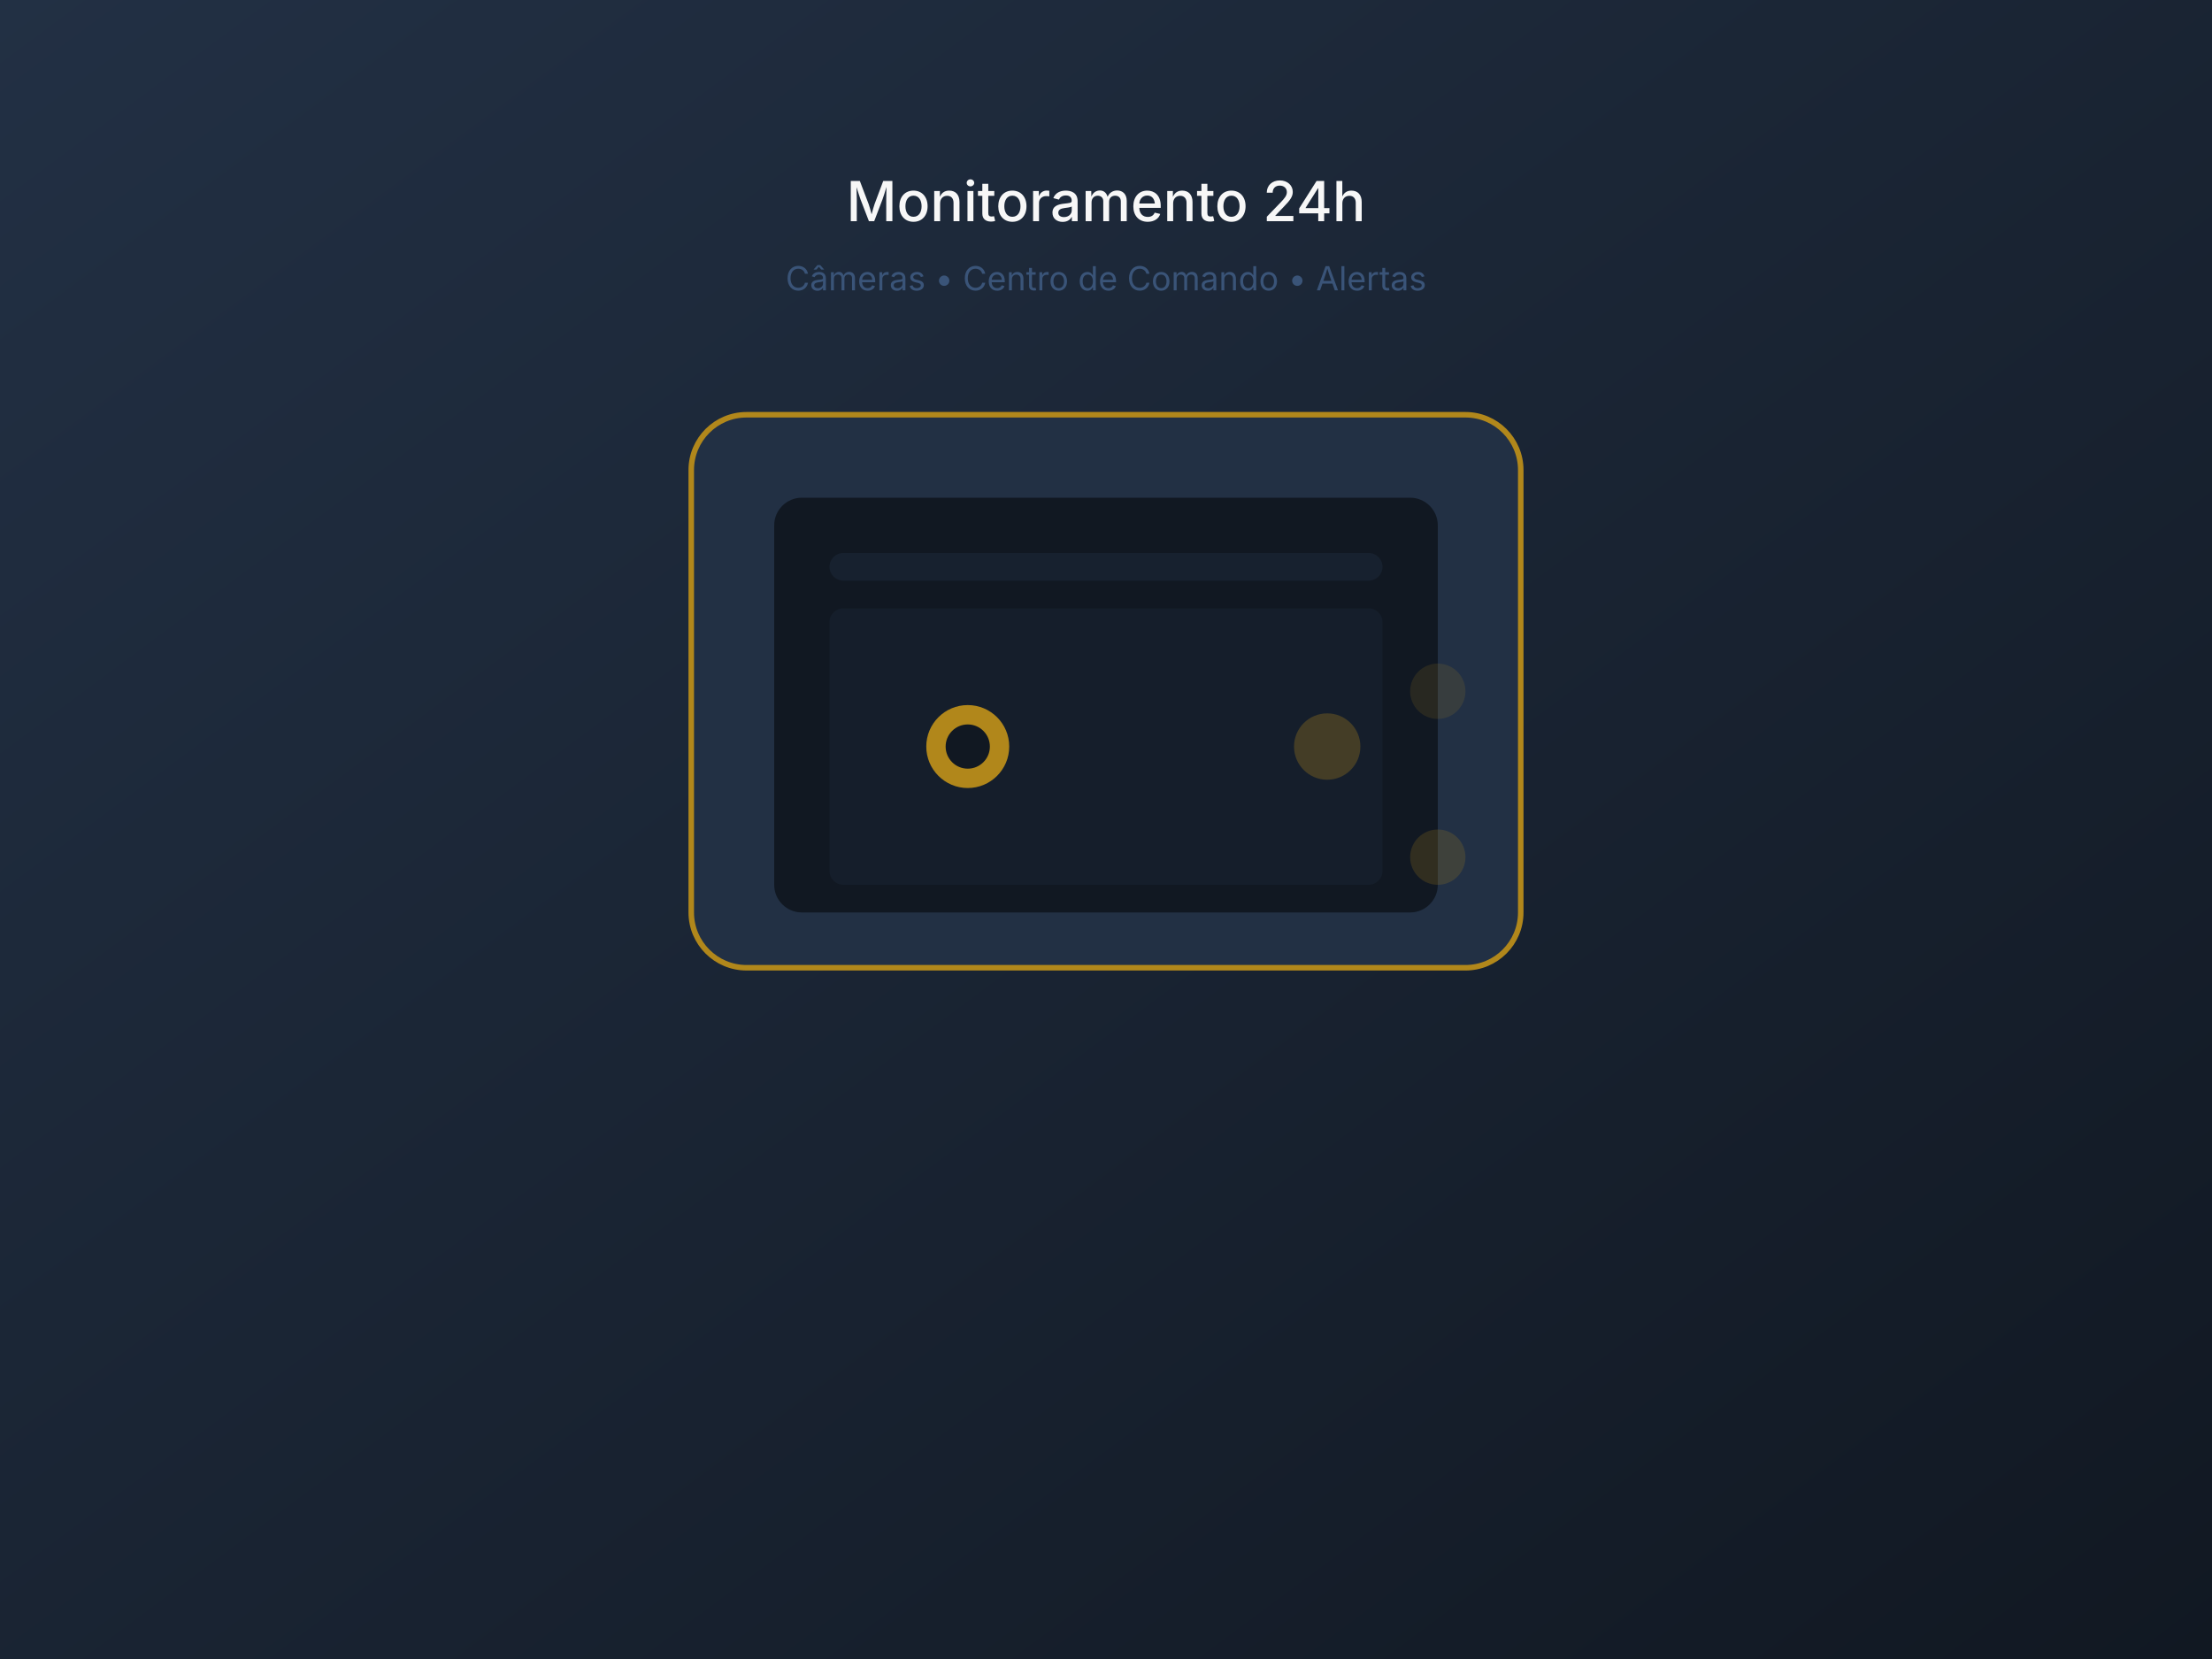
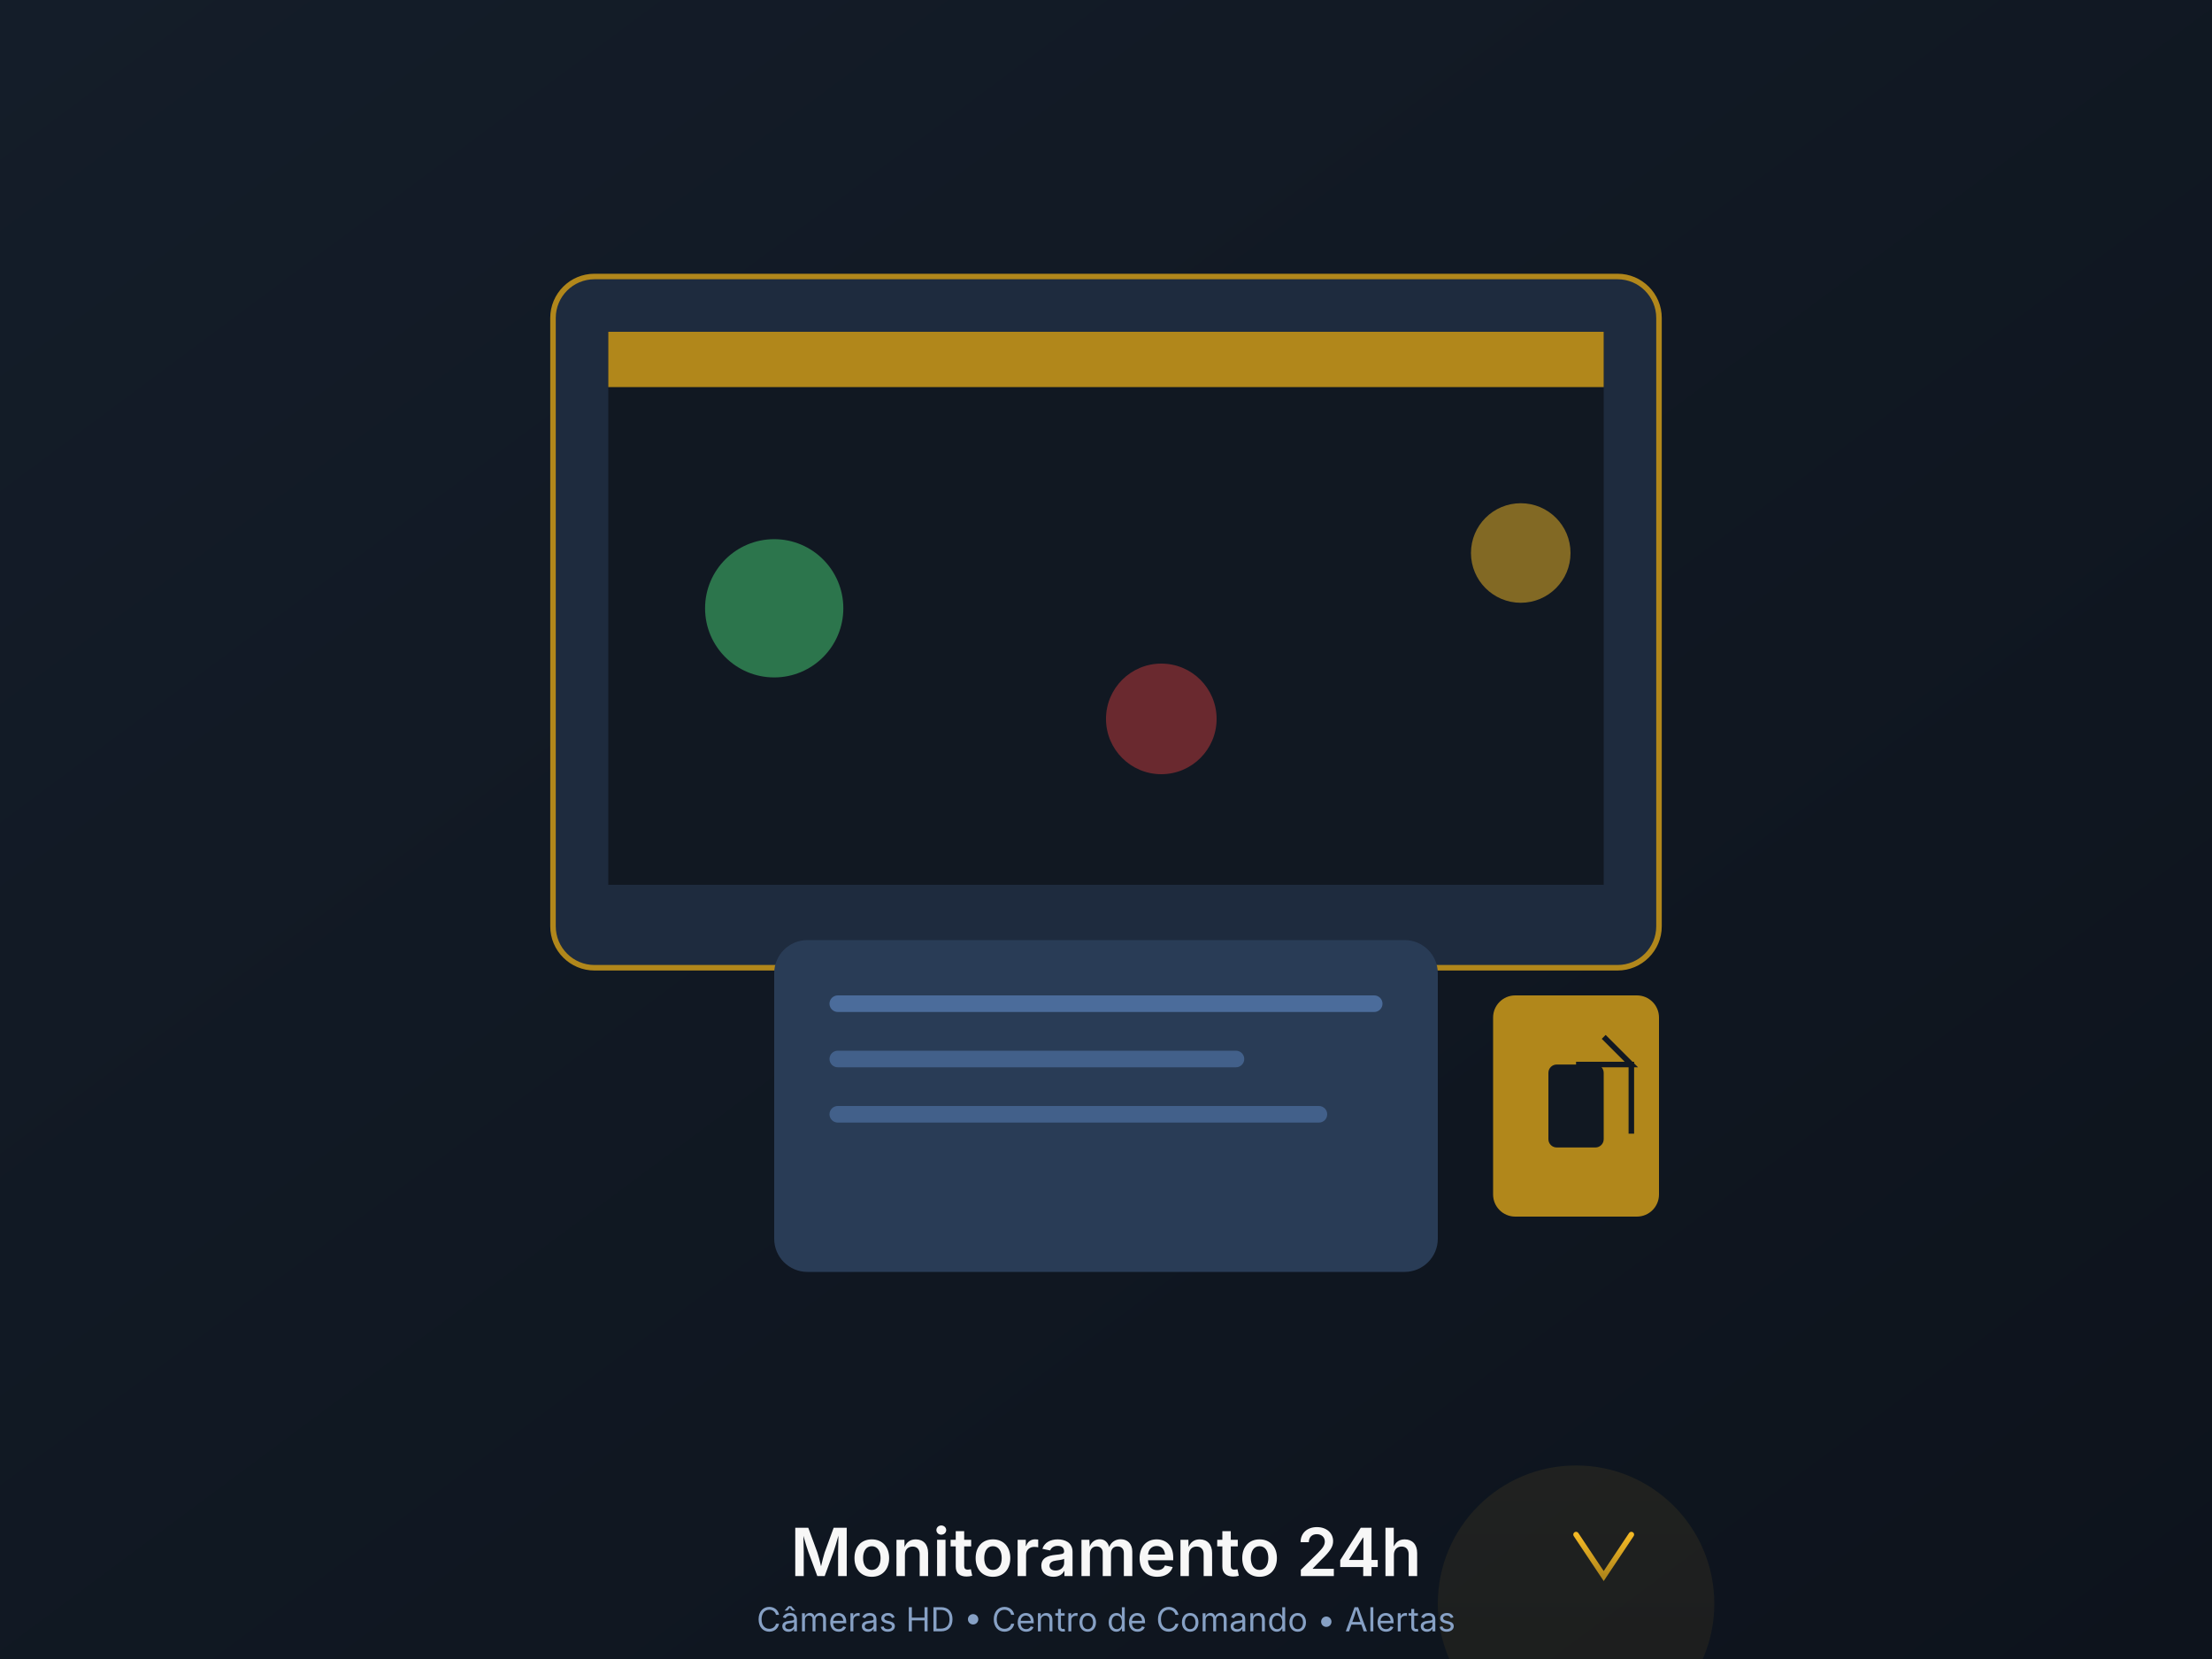
<svg xmlns="http://www.w3.org/2000/svg" viewBox="0 0 800 600">
  <defs>
-     <linearGradient id="g" x1="0" y1="0" x2="1" y2="1">
-       <stop offset="0%" stop-color="hsl(215, 33%, 20%)" />
-       <stop offset="100%" stop-color="hsl(215, 35%, 10%)" />
+     <linearGradient id="bg" x1="0" y1="0" x2="1" y2="1">
+       <stop offset="0%" stop-color="hsl(215,35%,12%)" />
+       <stop offset="100%" stop-color="hsl(215,35%,8%)" />
+     </linearGradient>
+     <linearGradient id="goldGrad" x1="0" y1="0" x2="0" y2="1">
+       <stop offset="0%" stop-color="hsl(43,90%,55%)" />
+       <stop offset="100%" stop-color="hsl(43,74%,40%)" />
    </linearGradient>
  </defs>
-   <rect width="800" height="600" fill="url(#g)" />
-   <rect x="250" y="150" width="300" height="200" rx="20" fill="hsl(215, 33%, 20%)" stroke="hsl(43, 74%, 40%)" stroke-width="2" />
-   <rect x="280" y="180" width="240" height="150" rx="10" fill="hsl(215, 35%, 10%)" />
-   <rect x="300" y="200" width="200" height="10" rx="5" fill="hsl(215, 35%, 35%)" opacity="0.15" />
-   <rect x="300" y="220" width="200" height="100" rx="5" fill="hsl(215, 35%, 35%)" opacity="0.1" />
-   <circle cx="350" cy="270" r="15" fill="hsl(43, 74%, 40%)" />
-   <circle cx="350" cy="270" r="8" fill="hsl(215, 35%, 10%)" />
-   <circle cx="480" cy="270" r="12" fill="hsl(43, 74%, 40%)" opacity="0.3" />
-   <circle cx="520" cy="310" r="10" fill="hsl(43, 74%, 40%)" opacity="0.2" />
-   <circle cx="520" cy="250" r="10" fill="hsl(43, 74%, 40%)" opacity="0.15" />
-   <text x="400" y="80" text-anchor="middle" font-family="Inter, sans-serif" font-size="20" font-weight="500" fill="hsl(0, 0%, 97%)">Monitoramento 24h</text>
-   <text x="400" y="105" text-anchor="middle" font-family="Inter, sans-serif" font-size="12" font-weight="400" fill="hsl(215, 35%, 35%)">Câmeras • Centro de Comando • Alertas</text>
+   <rect width="800" height="600" fill="url(#bg)" />
+   <rect x="200" y="100" width="400" height="250" rx="15" fill="hsl(215,35%,18%)" stroke="hsl(43,74%,40%)" stroke-width="2" />
+   <rect x="220" y="120" width="360" height="200" fill="hsl(215,35%,10%)" />
+   <rect x="220" y="120" width="360" height="20" fill="hsl(43,74%,40%)" />
+   <circle cx="280" cy="220" r="25" fill="hsl(140,60%,55%)" opacity="0.5" />
+   <circle cx="420" cy="260" r="20" fill="hsl(0,84%,60%)" opacity="0.4" />
+   <circle cx="550" cy="200" r="18" fill="hsl(43,90%,55%)" opacity="0.5" />
+   <rect x="280" y="340" width="240" height="120" rx="12" fill="hsl(215,35%,25%)" />
+   <rect x="300" y="360" width="200" height="6" rx="3" fill="hsl(215,35%,45%)" />
+   <rect x="300" y="380" width="150" height="6" rx="3" fill="hsl(215,35%,40%)" />
+   <rect x="300" y="400" width="180" height="6" rx="3" fill="hsl(215,35%,40%)" />
+   <rect x="540" y="360" width="60" height="80" rx="8" fill="hsl(43,74%,40%)" />
+   <rect x="560" y="385" width="20" height="30" rx="3" fill="hsl(215,35%,10%)" />
+   <path d="M570 385 L590 385 L590 410 M580 375 L590 385 L580 385" stroke="hsl(215,35%,10%)" stroke-width="2" fill="none" />
+   <circle cx="570" cy="580" r="50" fill="url(#goldGrad)" opacity="0.08" />
+   <path d="M570 555 L580 570 L590 555" stroke="url(#goldGrad)" stroke-width="2" fill="none" stroke-linecap="round" />
+   <text x="400" y="570" text-anchor="middle" font-family="Inter, sans-serif" font-size="24" font-weight="600" fill="hsl(0,0%,97%)">Monitoramento 24h</text>
+   <text x="400" y="590" text-anchor="middle" font-family="Inter, sans-serif" font-size="12" font-weight="400" fill="hsl(215,35%,65%)">Câmeras HD • Centro de Comando • Alertas</text>
</svg>
